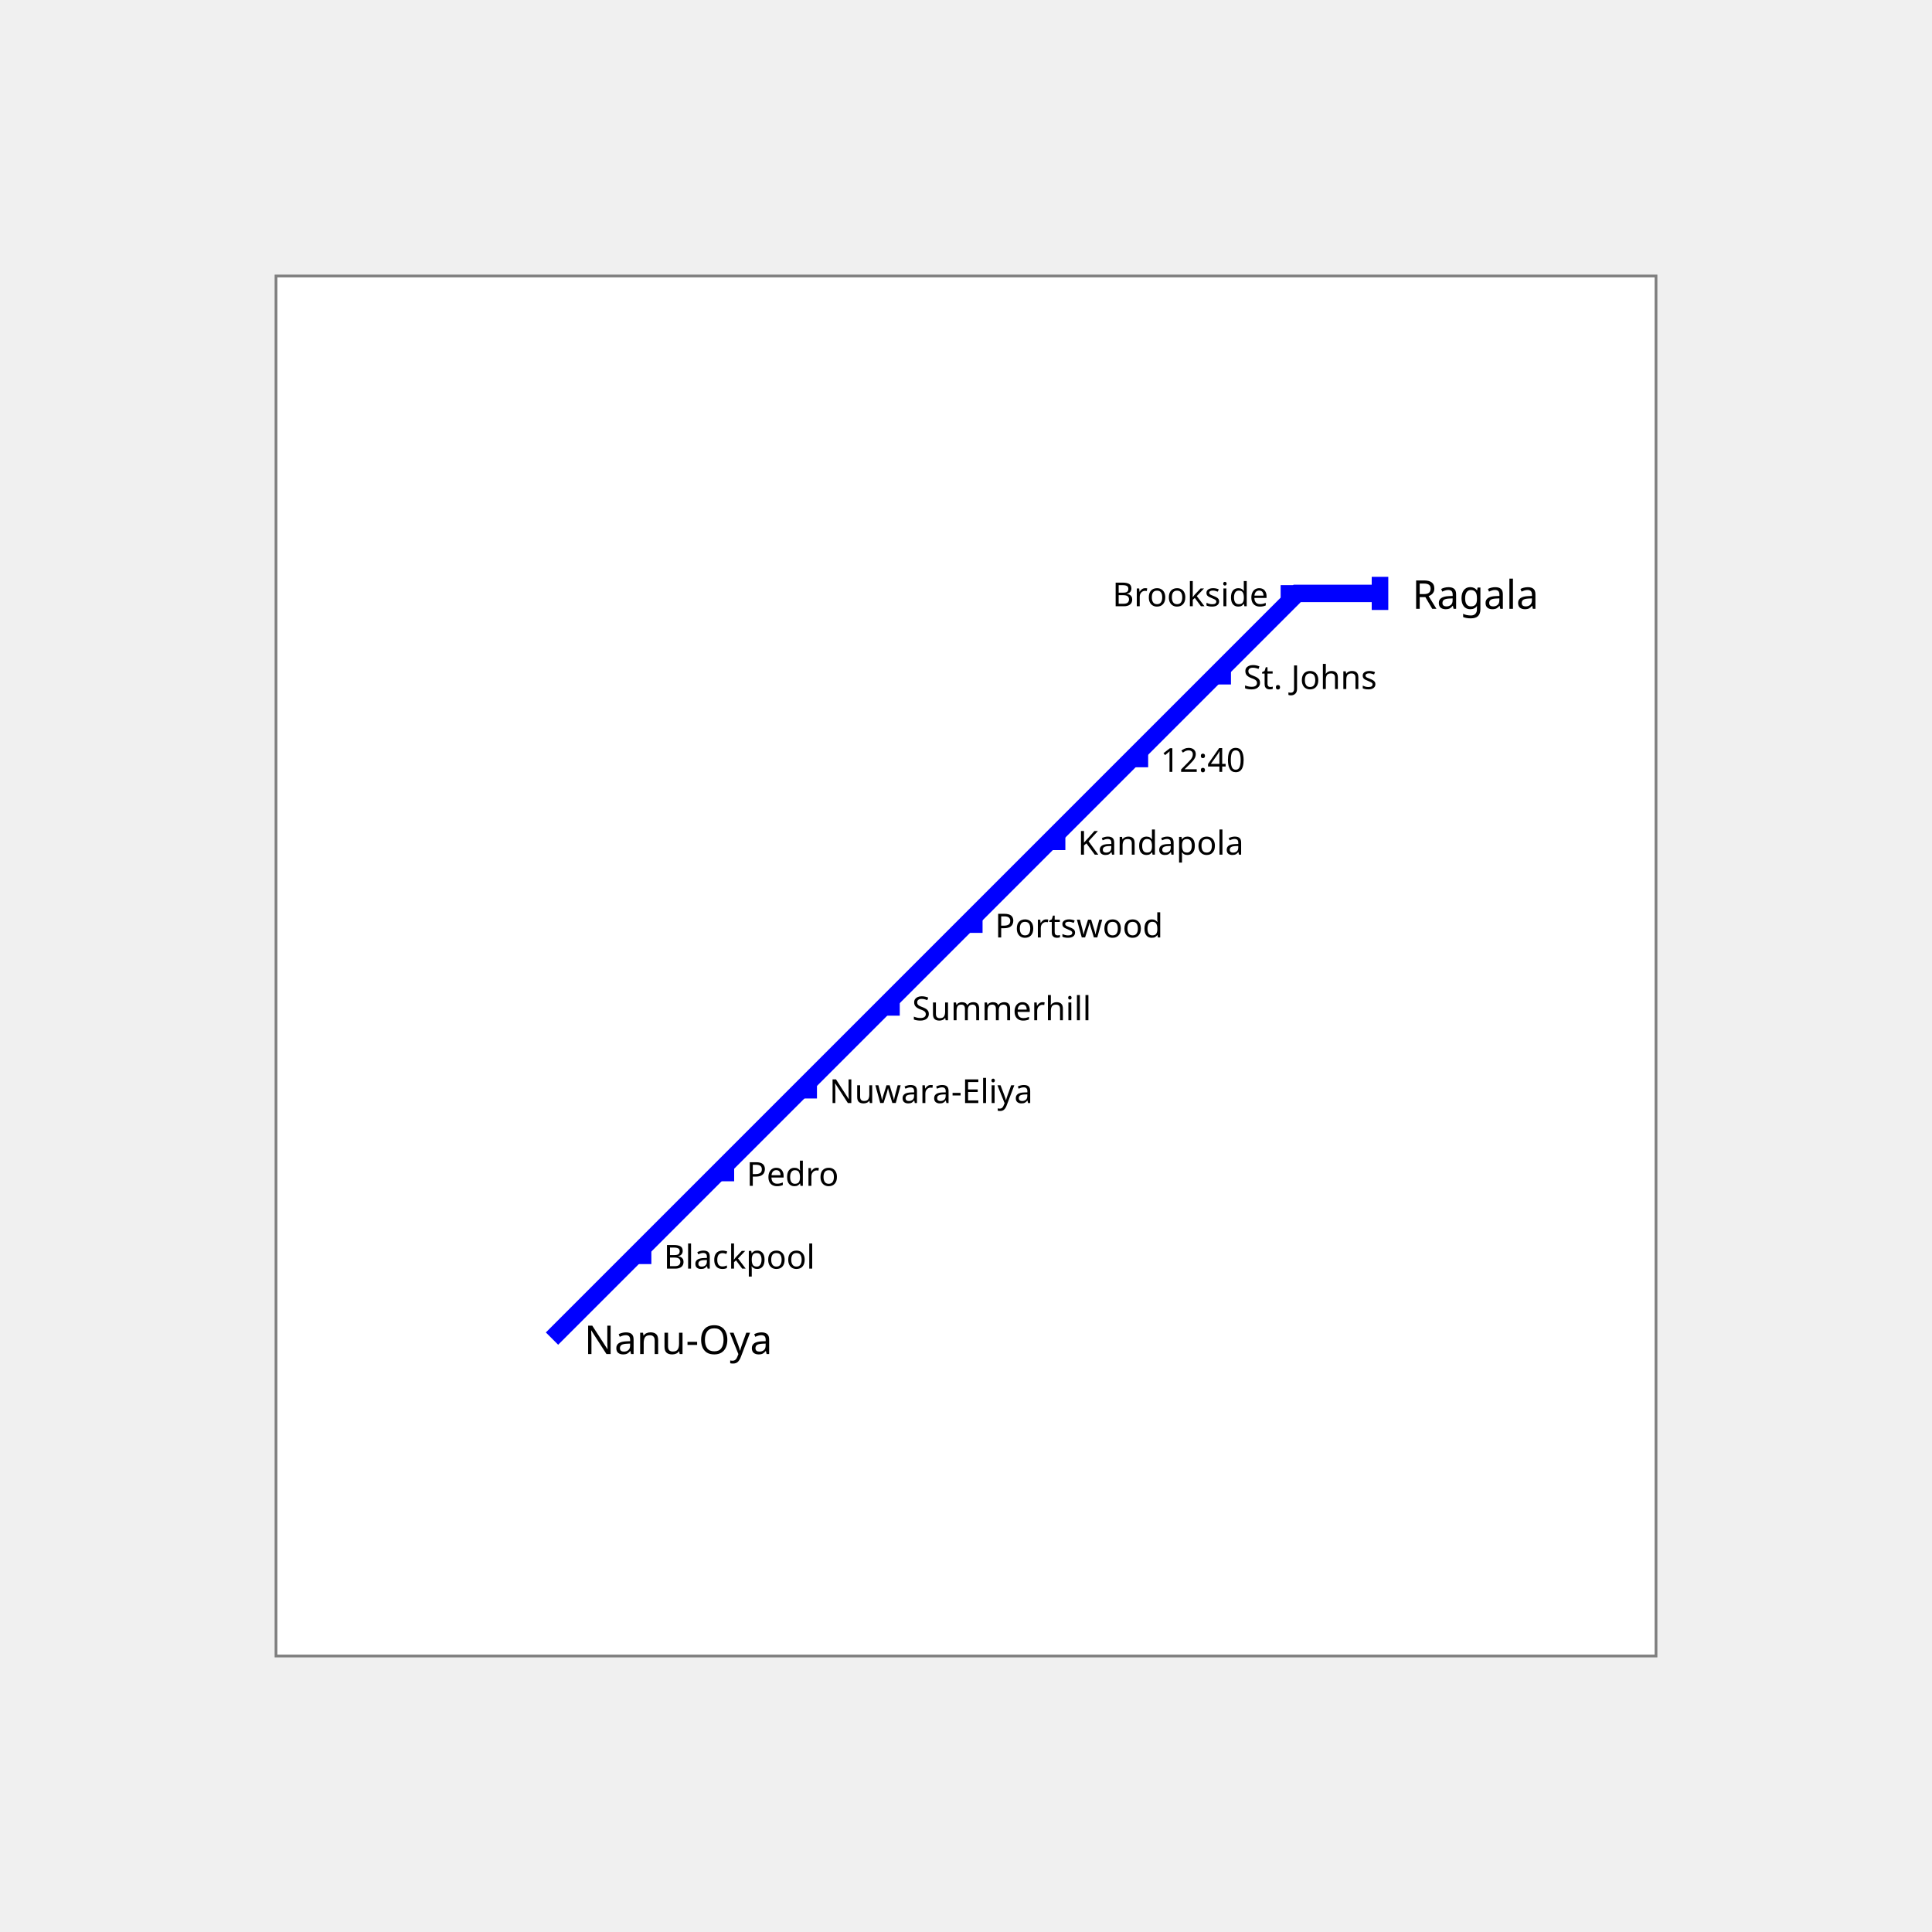
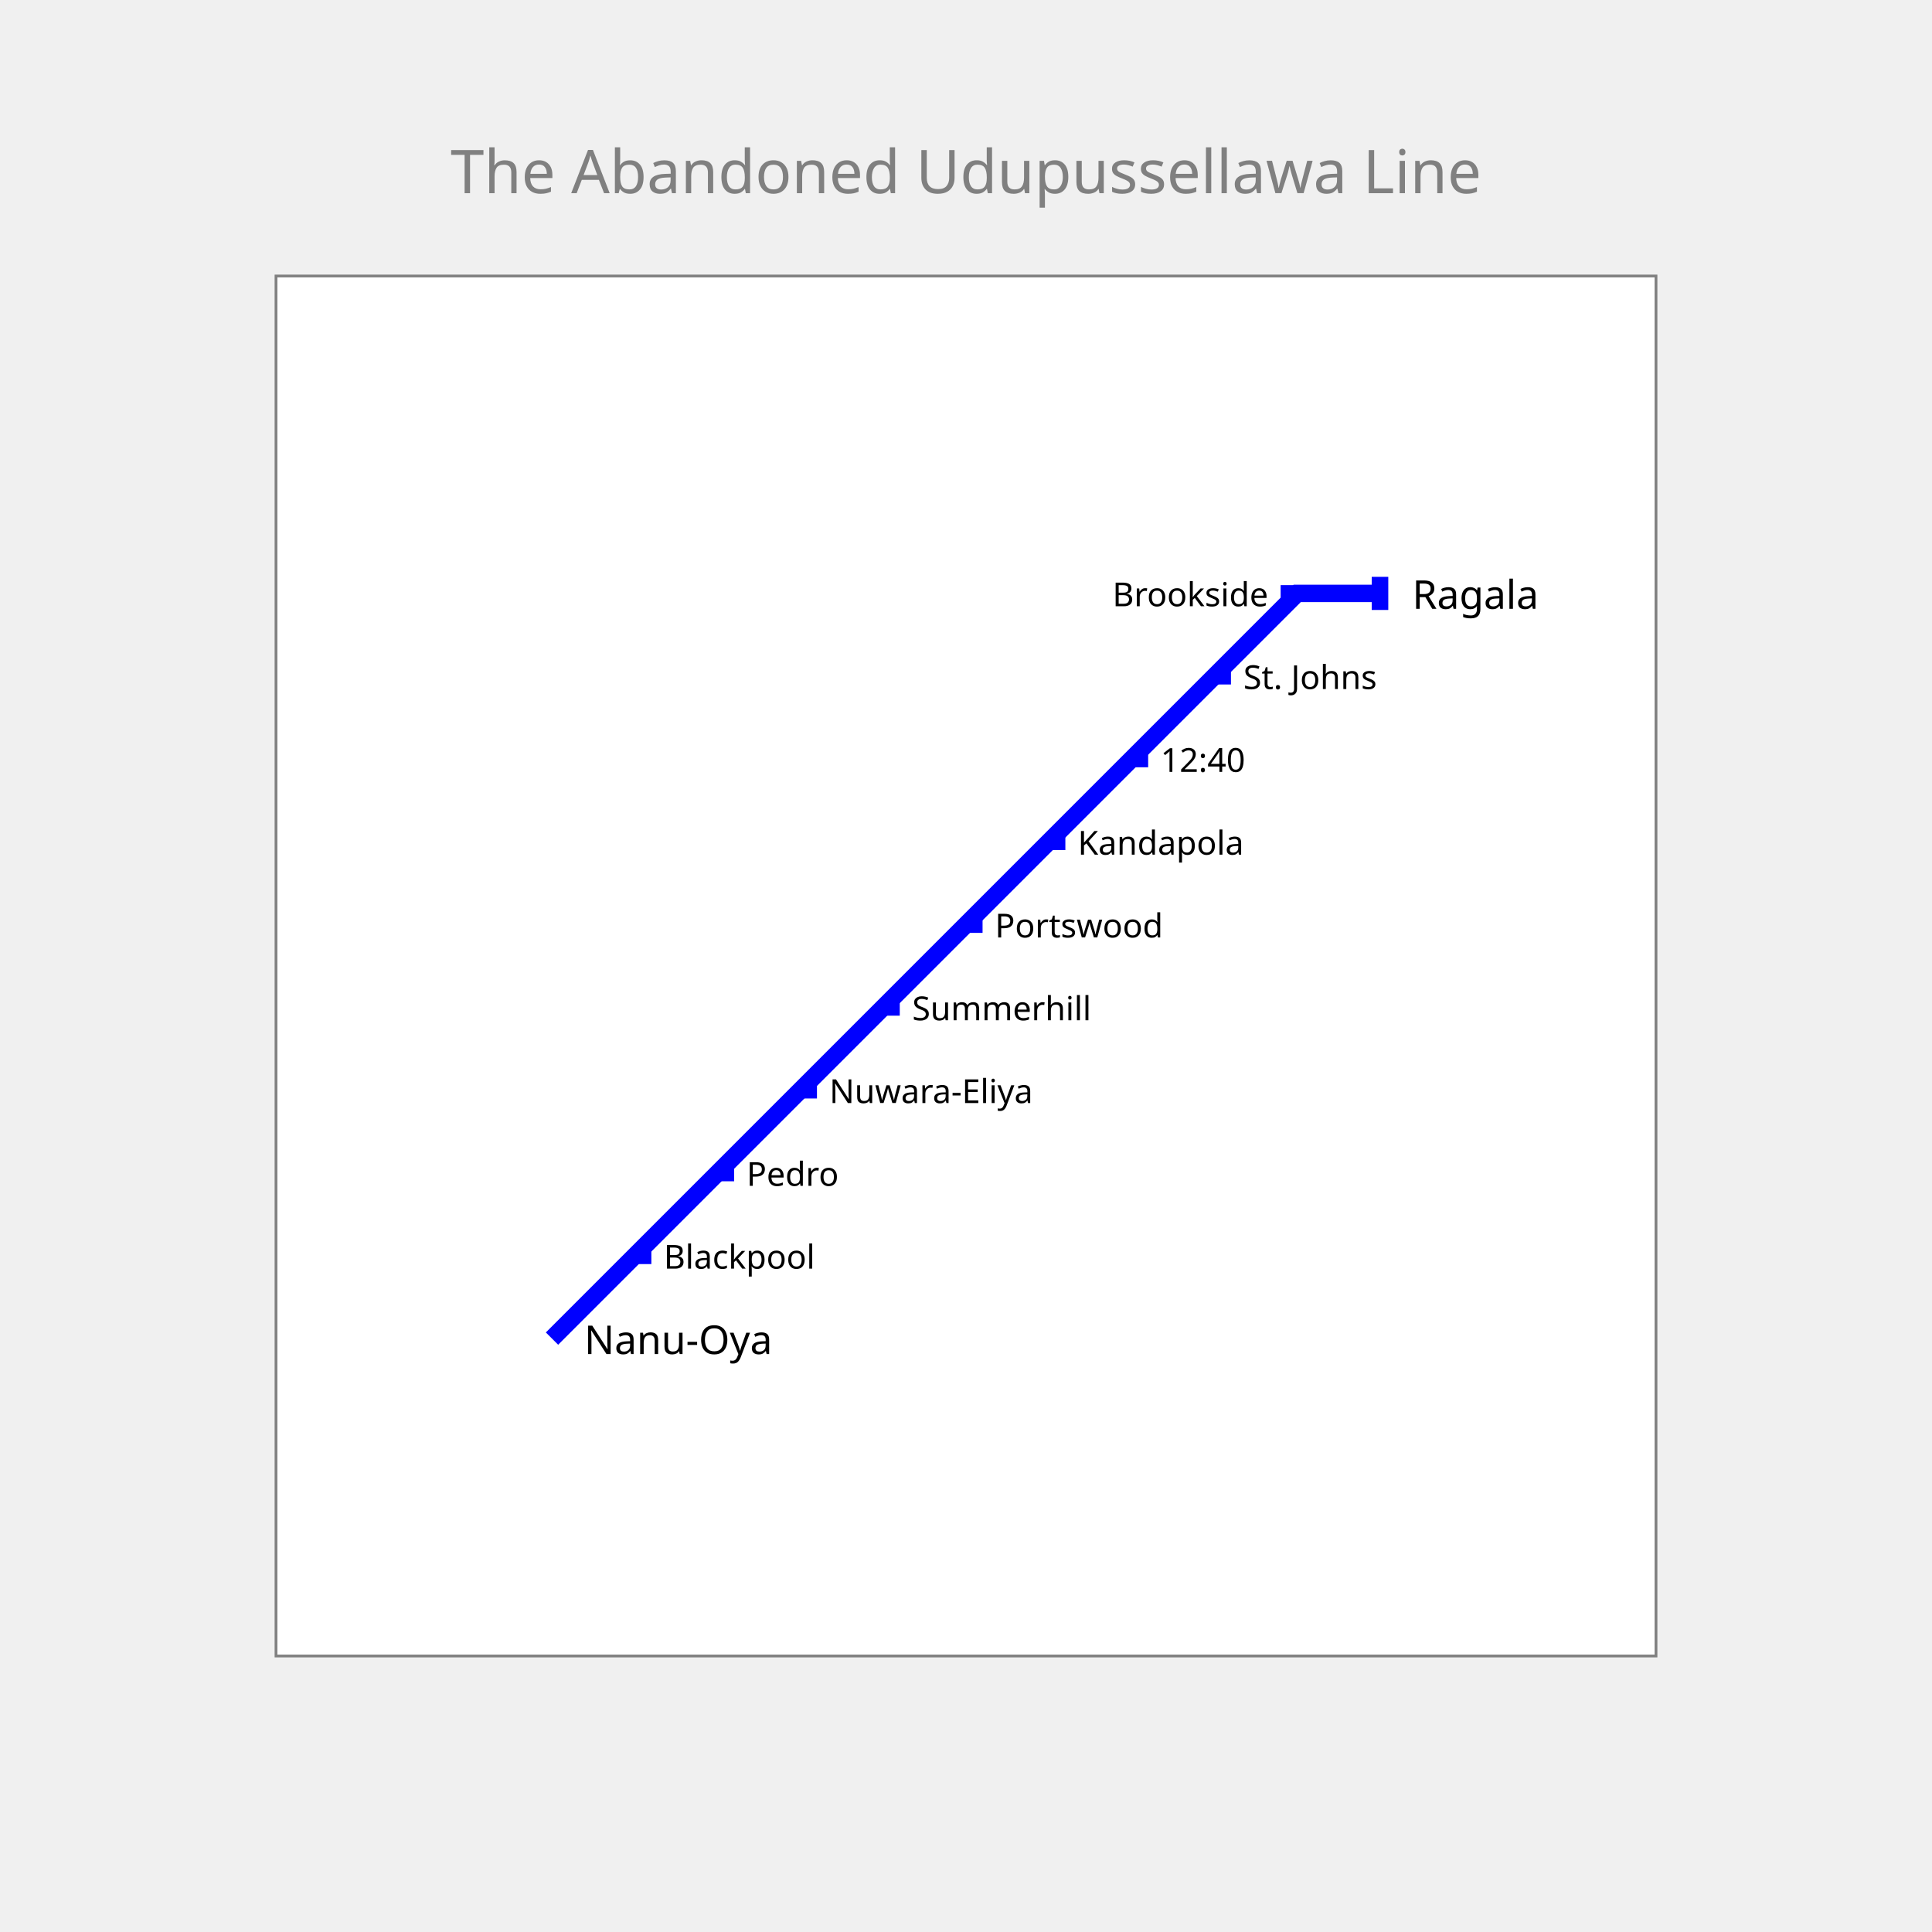
<svg xmlns="http://www.w3.org/2000/svg" width="700" height="700" padding="200">
  <rect x="100.0" y="100.0" width="500" height="500" fill="white" stroke="gray" />
-   <text fill="gray" stroke="none" font-size="48" font-family="Trebuchet MS" x="350.0" y="400" text-anchor="middle" />
+   <text fill="gray" stroke="none" font-size="21.875" font-family="Trebuchet MS" x="350.0" y="70.0" text-anchor="middle">The Abandoned Udupussellawa Line</text>
  <g>
    <path fill="none" stroke-width="6.3" stroke-opacity="1" d="M200 485 L230 455 L260 425 L290 395 L320 365 L350 335 L380 305 L410 275 L440 245 L470 215 L500 215" stroke="blue" />
    <rect stroke="none" fill-opacity="1" x="497" y="209" width="6" height="12" fill="blue" />
  </g>
  <g>
    <text fill="black" stroke="none" font-size="14.4" font-family="Trebuchet MS" font-weight="100" text-anchor="start" dominant-baseline="central" x="211.7" y="485" transform="translate(200,485) rotate(-0) translate(-200,-485)">Nanu-Oya</text>
  </g>
  <g>
    <text fill="black" stroke="none" font-size="14.4" font-family="Trebuchet MS" font-weight="100" text-anchor="start" dominant-baseline="central" x="511.7" y="215" transform="translate(500,215) rotate(-0) translate(-500,-215)">Ragala</text>
  </g>
  <g>
    <rect stroke="none" fill-opacity="1" x="230.0" y="452.0" width="6" height="6" fill="blue" />
    <text fill="black" stroke="none" font-size="12" font-family="Trebuchet MS" font-weight="100" text-anchor="start" dominant-baseline="central" x="240.5" y="455" transform="translate(230,455) rotate(-0) translate(-230,-455)">Blackpool</text>
  </g>
  <g>
    <rect stroke="none" fill-opacity="1" x="260.0" y="422.0" width="6" height="6" fill="blue" />
    <text fill="black" stroke="none" font-size="12" font-family="Trebuchet MS" font-weight="100" text-anchor="start" dominant-baseline="central" x="270.5" y="425" transform="translate(260,425) rotate(-0) translate(-260,-425)">Pedro</text>
  </g>
  <g>
    <rect stroke="none" fill-opacity="1" x="290.0" y="392.0" width="6" height="6" fill="blue" />
    <text fill="black" stroke="none" font-size="12" font-family="Trebuchet MS" font-weight="100" text-anchor="start" dominant-baseline="central" x="300.5" y="395" transform="translate(290,395) rotate(-0) translate(-290,-395)">Nuwara-Eliya</text>
  </g>
  <g>
    <rect stroke="none" fill-opacity="1" x="320.0" y="362.0" width="6" height="6" fill="blue" />
    <text fill="black" stroke="none" font-size="12" font-family="Trebuchet MS" font-weight="100" text-anchor="start" dominant-baseline="central" x="330.5" y="365" transform="translate(320,365) rotate(-0) translate(-320,-365)">Summerhill</text>
  </g>
  <g>
    <rect stroke="none" fill-opacity="1" x="350.0" y="332.0" width="6" height="6" fill="blue" />
    <text fill="black" stroke="none" font-size="12" font-family="Trebuchet MS" font-weight="100" text-anchor="start" dominant-baseline="central" x="360.5" y="335" transform="translate(350,335) rotate(-0) translate(-350,-335)">Portswood</text>
  </g>
  <g>
    <rect stroke="none" fill-opacity="1" x="380.0" y="302.0" width="6" height="6" fill="blue" />
    <text fill="black" stroke="none" font-size="12" font-family="Trebuchet MS" font-weight="100" text-anchor="start" dominant-baseline="central" x="390.5" y="305" transform="translate(380,305) rotate(-0) translate(-380,-305)">Kandapola</text>
  </g>
  <g>
    <rect stroke="none" fill-opacity="1" x="410.0" y="272.0" width="6" height="6" fill="blue" />
    <text fill="black" stroke="none" font-size="12" font-family="Trebuchet MS" font-weight="100" text-anchor="start" dominant-baseline="central" x="420.5" y="275" transform="translate(410,275) rotate(-0) translate(-410,-275)">12:40</text>
  </g>
  <g>
    <rect stroke="none" fill-opacity="1" x="440.0" y="242.0" width="6" height="6" fill="blue" />
    <text fill="black" stroke="none" font-size="12" font-family="Trebuchet MS" font-weight="100" text-anchor="start" dominant-baseline="central" x="450.5" y="245" transform="translate(440,245) rotate(-0) translate(-440,-245)">St. Johns</text>
  </g>
  <g>
    <rect stroke="none" fill-opacity="1" x="464.0" y="212.0" width="6" height="6" fill="blue" />
    <text fill="black" stroke="none" font-size="12" font-family="Trebuchet MS" font-weight="100" text-anchor="end" dominant-baseline="central" x="459.5" y="215" transform="translate(470,215) rotate(-0) translate(-470,-215)">Brookside</text>
  </g>
</svg>
